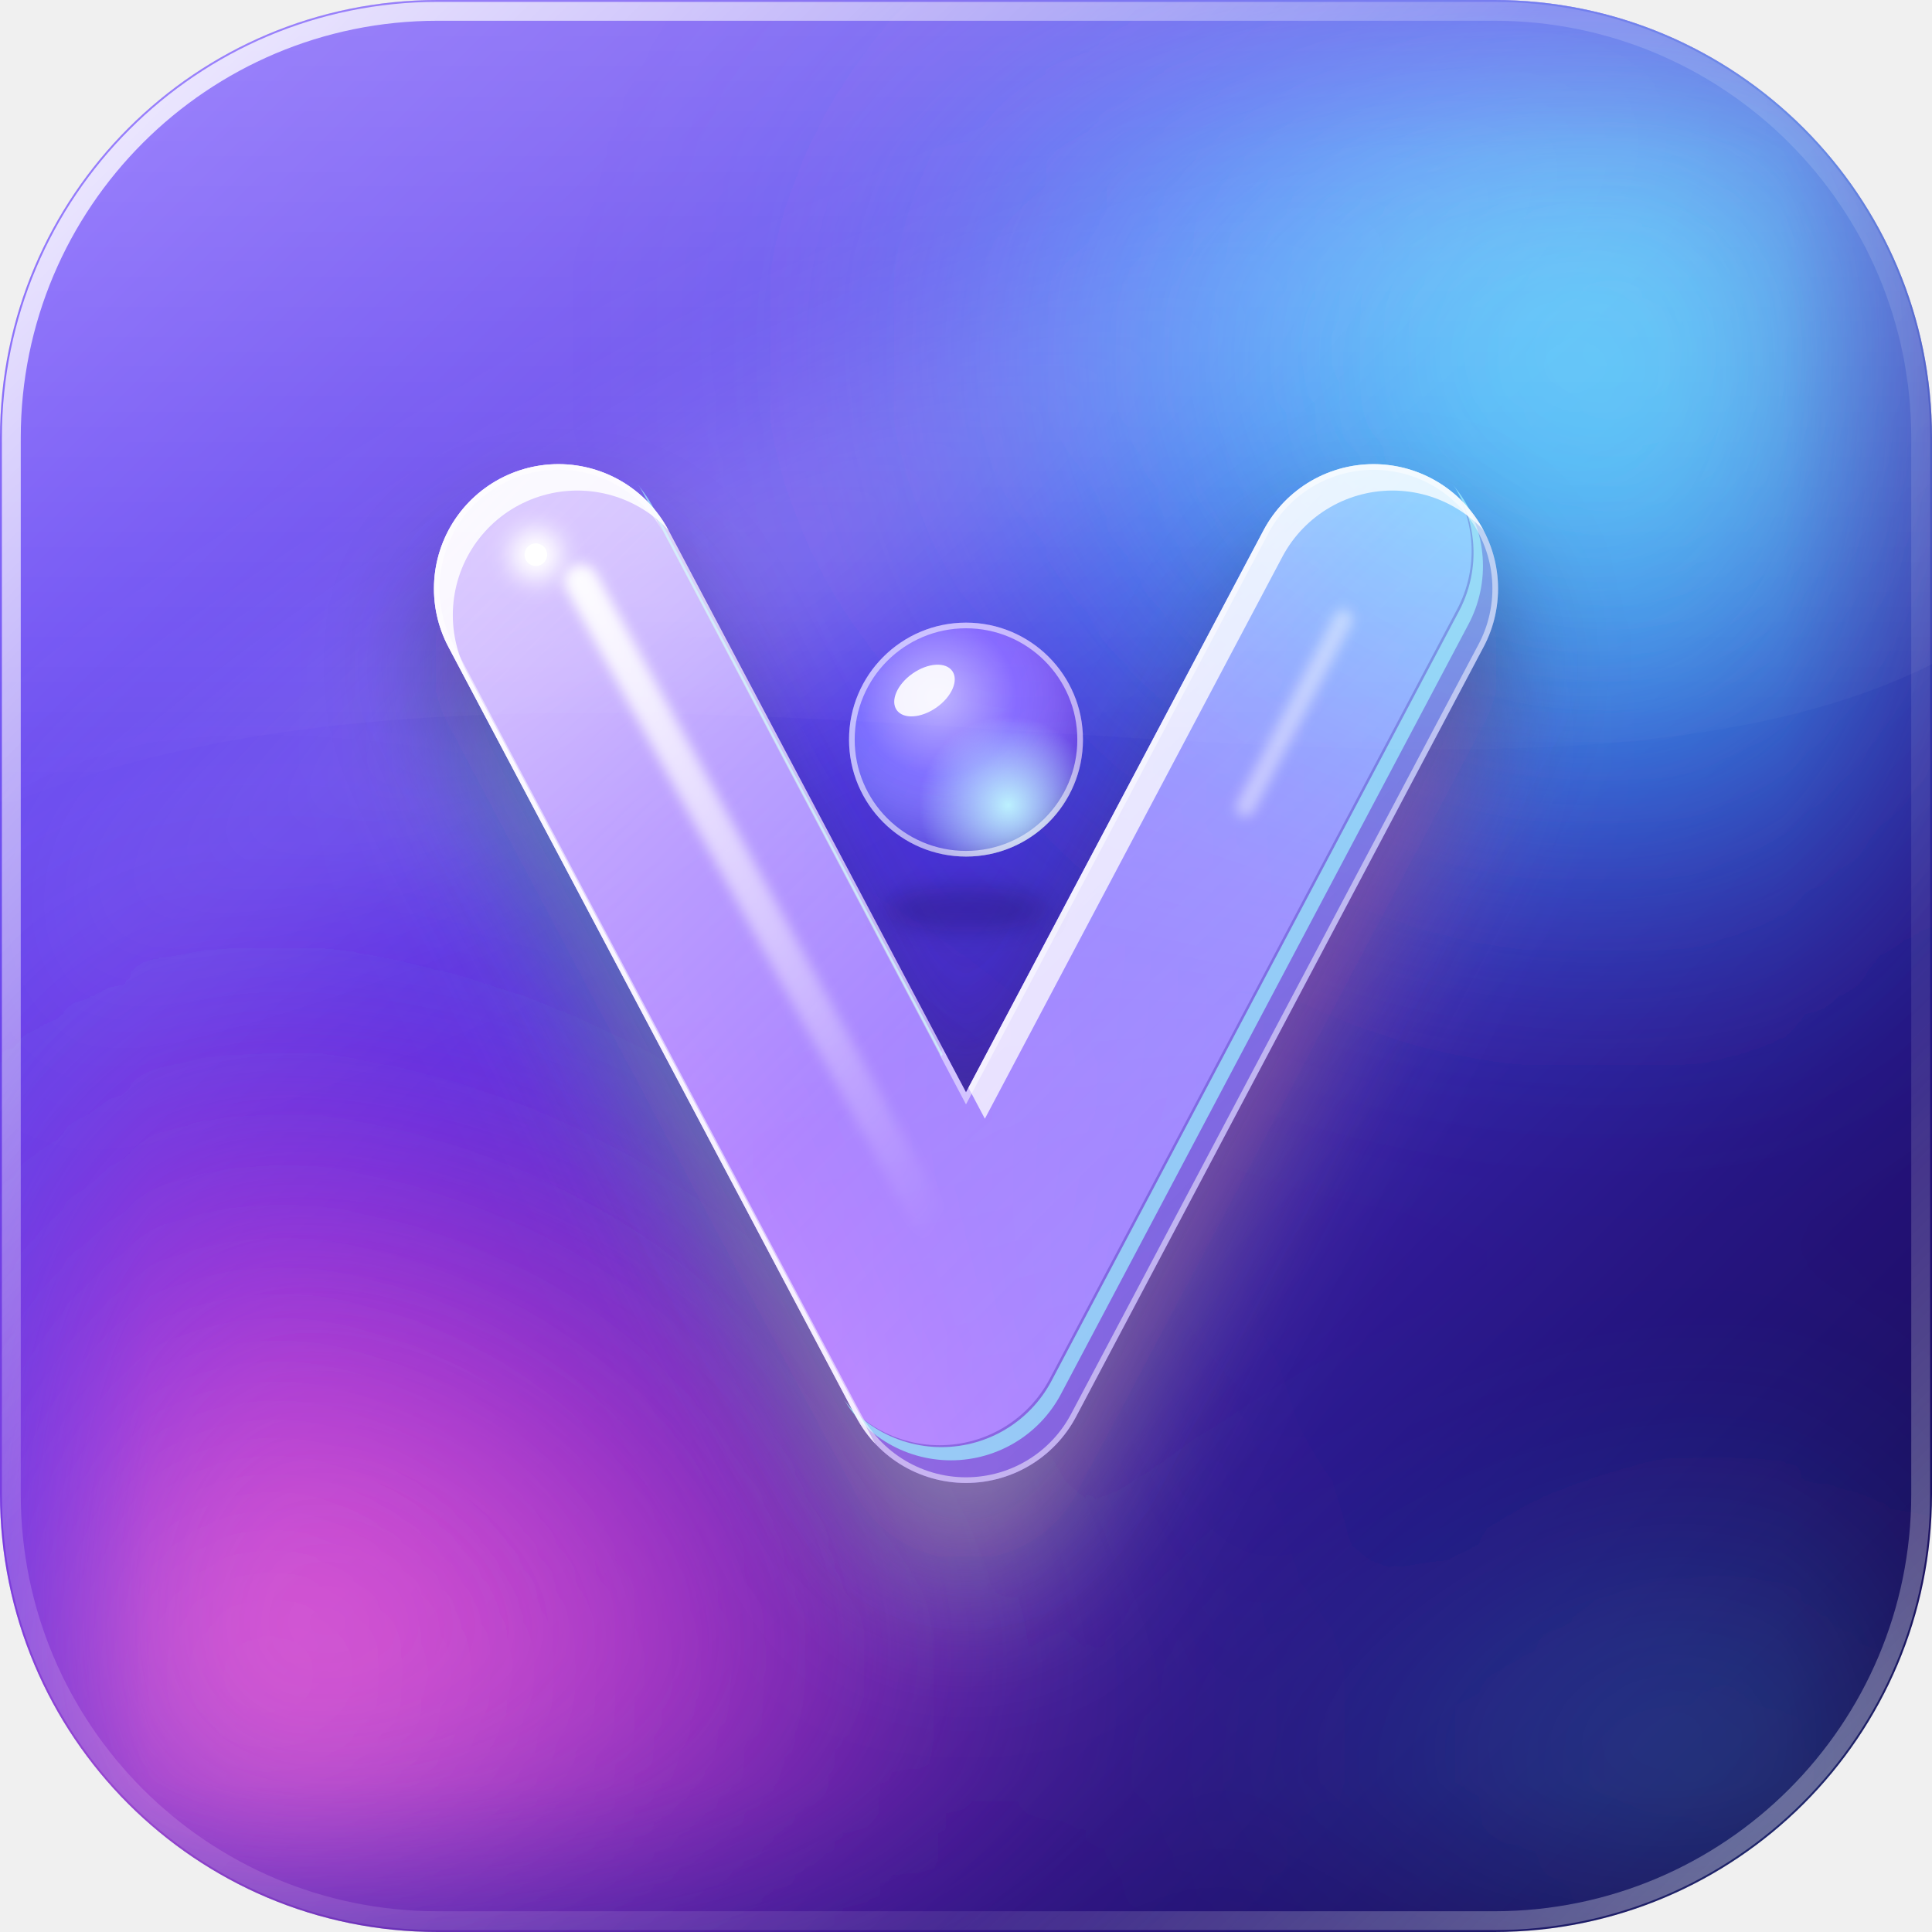
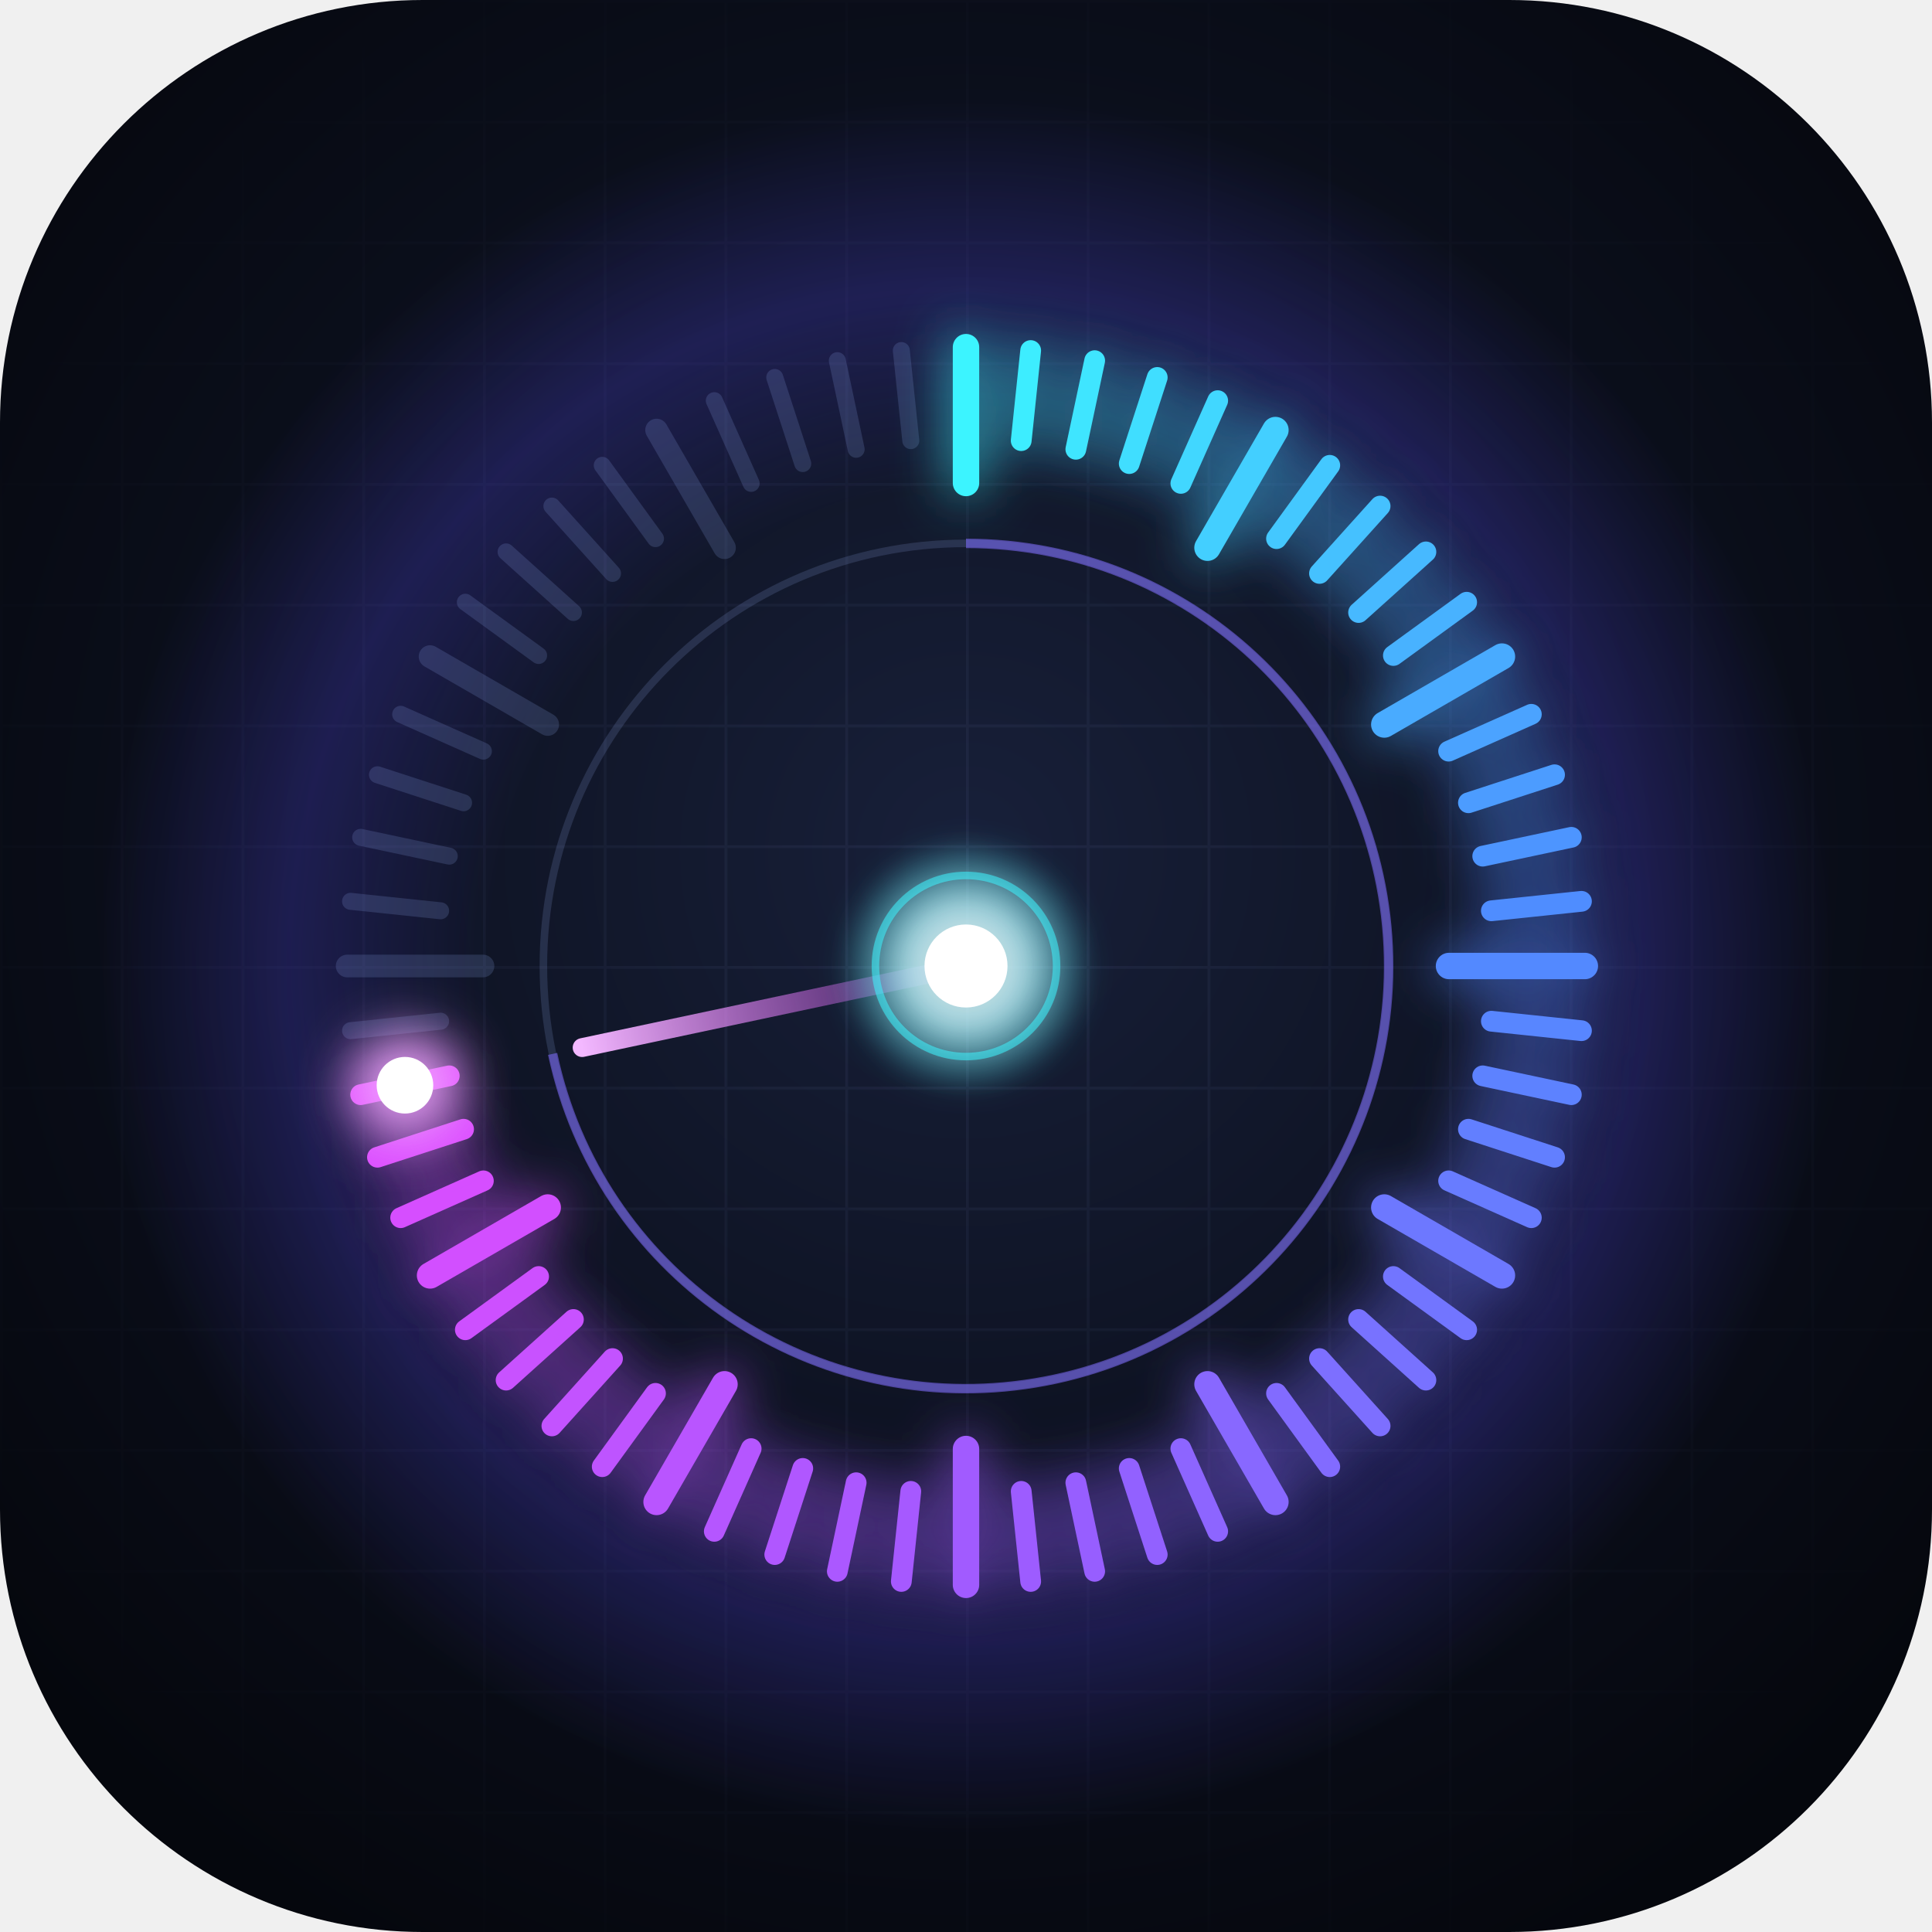
<svg xmlns="http://www.w3.org/2000/svg" width="512" height="512" viewBox="0 0 512 512" role="img" aria-label="Virulenter">
  <defs>
-     <linearGradient id="i-base" x1="0" y1="0" x2="1" y2="1">
-       <stop offset="0" stop-color="#8a6cff" />
-       <stop offset=".4" stop-color="#5233e4" />
-       <stop offset=".76" stop-color="#26137f" />
-       <stop offset="1" stop-color="#120840" />
-     </linearGradient>
-     <radialGradient id="i-cyan">
-       <stop offset="0" stop-color="#6ff5ff" />
-       <stop offset=".5" stop-color="#2fb4ff" stop-opacity=".75" />
-       <stop offset="1" stop-color="#2f7dff" stop-opacity="0" />
+     <radialGradient id="t-pl" gradientUnits="userSpaceOnUse" cx="256" cy="226" r="330">
+       <stop offset="0" stop-color="#18203A" />
+       <stop offset=".6" stop-color="#0B0F1C" />
+       <stop offset="1" stop-color="#05070D" />
    </radialGradient>
-     <radialGradient id="i-pink">
-       <stop offset="0" stop-color="#ff7ad9" />
-       <stop offset=".5" stop-color="#d63ad0" stop-opacity=".75" />
-       <stop offset="1" stop-color="#a21caf" stop-opacity="0" />
+     <pattern id="t-grid" width="32" height="32" patternUnits="userSpaceOnUse" x="0" y="0">
+       <path d="M32 0H0V32" fill="none" stroke="#9DB7FF" stroke-opacity=".07" stroke-width="1.5" />
+     </pattern>
+     <radialGradient id="t-fade" gradientUnits="userSpaceOnUse" cx="256" cy="256" r="300">
+       <stop offset="0" stop-color="#fff" />
+       <stop offset="1" stop-color="#fff" stop-opacity="0" />
    </radialGradient>
-     <radialGradient id="i-amber">
-       <stop offset="0" stop-color="#ffc98a" />
-       <stop offset=".55" stop-color="#ff8a5c" stop-opacity=".5" />
-       <stop offset="1" stop-color="#ff6a5c" stop-opacity="0" />
+     <mask id="t-gm" maskUnits="userSpaceOnUse" x="-256" y="-256" width="1024" height="1024">
+       <rect x="-256" y="-256" width="1024" height="1024" fill="url(#t-fade)" />
+     </mask>
+     <radialGradient id="t-aura" gradientUnits="userSpaceOnUse" cx="256" cy="256" r="230">
+       <stop offset=".55" stop-color="#5A4BFF" stop-opacity=".0" />
+       <stop offset=".78" stop-color="#5A4BFF" stop-opacity=".22" />
+       <stop offset="1" stop-color="#5A4BFF" stop-opacity="0" />
    </radialGradient>
-     <linearGradient id="i-sheen" x1="0" y1="0" x2="1" y2="0">
-       <stop offset="0" stop-color="#fff" stop-opacity="0" />
-       <stop offset=".5" stop-color="#fff" stop-opacity=".9" />
-       <stop offset="1" stop-color="#fff" stop-opacity="0" />
-     </linearGradient>
-     <filter id="i-soft" x="-60%" y="-60%" width="220%" height="220%">
-       <feGaussianBlur stdDeviation="42" />
-     </filter>
-     <filter id="i-haze" x="-60%" y="-60%" width="220%" height="220%">
-       <feGaussianBlur stdDeviation="22" />
-     </filter>
-     <filter id="i-lens" x="-20%" y="-20%" width="140%" height="140%" color-interpolation-filters="sRGB">
-       <feGaussianBlur stdDeviation="9" />
-       <feColorMatrix type="saturate" values="1.55" />
-       <feComponentTransfer>
-         <feFuncR type="linear" slope="1.1" intercept=".12" />
-         <feFuncG type="linear" slope="1.1" intercept=".12" />
-         <feFuncB type="linear" slope="1.05" intercept=".12" />
-       </feComponentTransfer>
-     </filter>
-     <mask id="i-v" maskUnits="userSpaceOnUse" x="0" y="0" width="512" height="512">
-       <polyline points="148,156 256,360 364,156" fill="none" stroke-linecap="round" stroke-linejoin="round" stroke="#fff" stroke-width="66" />
-     </mask>
-     <mask id="i-rimLit" maskUnits="userSpaceOnUse" x="0" y="0" width="512" height="512">
-       <polyline points="148,156 256,360 364,156" fill="none" stroke-linecap="round" stroke-linejoin="round" stroke="#fff" stroke-width="66" />
-       <g transform="translate(5 7)">
-         <polyline points="148,156 256,360 364,156" fill="none" stroke-linecap="round" stroke-linejoin="round" stroke="#000" stroke-width="66" />
-       </g>
-     </mask>
-     <mask id="i-rimDeep" maskUnits="userSpaceOnUse" x="0" y="0" width="512" height="512">
-       <polyline points="148,156 256,360 364,156" fill="none" stroke-linecap="round" stroke-linejoin="round" stroke="#fff" stroke-width="66" />
-       <g transform="translate(-7 -10)">
-         <polyline points="148,156 256,360 364,156" fill="none" stroke-linecap="round" stroke-linejoin="round" stroke="#000" stroke-width="66" />
-       </g>
-     </mask>
-     <mask id="i-rimLine" maskUnits="userSpaceOnUse" x="0" y="0" width="512" height="512">
-       <g transform="translate(-4 -6)">
-         <polyline points="148,156 256,360 364,156" fill="none" stroke-linecap="round" stroke-linejoin="round" stroke="#fff" stroke-width="66" />
-       </g>
-       <g transform="translate(-6.5 -9.5)">
-         <polyline points="148,156 256,360 364,156" fill="none" stroke-linecap="round" stroke-linejoin="round" stroke="#000" stroke-width="66" />
-       </g>
-     </mask>
-     <mask id="i-edge" maskUnits="userSpaceOnUse" x="0" y="0" width="512" height="512">
-       <polyline points="148,156 256,360 364,156" fill="none" stroke-linecap="round" stroke-linejoin="round" stroke="#fff" stroke-width="66" />
-       <polyline points="148,156 256,360 364,156" fill="none" stroke-linecap="round" stroke-linejoin="round" stroke="#000" stroke-width="63" />
-     </mask>
-     <linearGradient id="i-tint" x1="0" y1="0" x2="1" y2="1">
-       <stop offset="0" stop-color="#fff" stop-opacity=".84" />
-       <stop offset=".5" stop-color="#f4f1ff" stop-opacity=".4" />
-       <stop offset="1" stop-color="#e4ddff" stop-opacity=".6" />
-     </linearGradient>
-     <linearGradient id="i-lit" x1="0" y1="0" x2="1" y2="1">
-       <stop offset="0" stop-color="#fff" />
-       <stop offset=".55" stop-color="#fff" stop-opacity=".75" />
-       <stop offset="1" stop-color="#fff" stop-opacity=".25" />
-     </linearGradient>
-     <linearGradient id="i-deep" x1="0" y1="0" x2="1" y2="1">
-       <stop offset="0" stop-color="#3b1fb0" stop-opacity=".1" />
-       <stop offset="1" stop-color="#2a1490" stop-opacity=".42" />
-     </linearGradient>
-     <linearGradient id="i-streak" x1="0" y1="0" x2="1" y2="1">
-       <stop offset="0" stop-color="#fff" stop-opacity=".95" />
-       <stop offset=".55" stop-color="#fff" stop-opacity=".45" />
-       <stop offset="1" stop-color="#fff" stop-opacity="0" />
-     </linearGradient>
-     <linearGradient id="i-caustic" x1="0" y1="0" x2="1" y2="0">
-       <stop offset="0" stop-color="#5ff0ff" />
-       <stop offset=".5" stop-color="#ffffff" />
-       <stop offset="1" stop-color="#ff7ad9" />
-     </linearGradient>
-     <filter id="i-shadow" x="-40%" y="-40%" width="180%" height="180%">
-       <feGaussianBlur stdDeviation="15" />
-     </filter>
-     <filter id="i-glow" x="-40%" y="-40%" width="180%" height="180%">
-       <feGaussianBlur stdDeviation="20" />
-     </filter>
-     <filter id="i-fine" x="-20%" y="-20%" width="140%" height="140%">
-       <feGaussianBlur stdDeviation="1.6" />
-     </filter>
-     <filter id="i-glint" x="-200%" y="-200%" width="500%" height="500%">
-       <feGaussianBlur stdDeviation="3.2" />
-     </filter>
-     <clipPath id="i-drop">
-       <circle cx="256" cy="196" r="31" />
-     </clipPath>
-     <radialGradient id="i-dropBody" cx=".38" cy=".32" r=".75">
-       <stop offset="0" stop-color="#fff" stop-opacity=".55" />
-       <stop offset=".45" stop-color="#fff" stop-opacity=".12" />
-       <stop offset=".85" stop-color="#2a1385" stop-opacity=".25" />
-       <stop offset="1" stop-color="#140846" stop-opacity=".55" />
-     </radialGradient>
-     <radialGradient id="i-dropCaustic" cx=".68" cy=".78" r=".38">
-       <stop offset="0" stop-color="#bff8ff" stop-opacity=".95" />
-       <stop offset="1" stop-color="#bff8ff" stop-opacity="0" />
-     </radialGradient>
-     <linearGradient id="i-gloss" x1="0" y1="0" x2="0" y2="1">
-       <stop offset="0" stop-color="#fff" stop-opacity=".42" />
-       <stop offset="1" stop-color="#fff" stop-opacity="0" />
-     </linearGradient>
-     <linearGradient id="i-rim" x1="0" y1="0" x2="1" y2="1">
-       <stop offset="0" stop-color="#fff" stop-opacity=".9" />
-       <stop offset=".4" stop-color="#fff" stop-opacity=".16" />
-       <stop offset=".75" stop-color="#fff" stop-opacity=".08" />
-       <stop offset="1" stop-color="#fff" stop-opacity=".4" />
-     </linearGradient>
-     <clipPath id="i-tile">
-       <rect width="512" height="512" rx="116" />
+   </defs>
+   <defs>
+     <clipPath id="t-clip">
+       <rect width="512" height="512" rx="112" />
    </clipPath>
  </defs>
-   <g clip-path="url(#i-tile)">
-     <rect width="512" height="512" fill="url(#i-base)" />
-     <g filter="url(#i-soft)">
-       <ellipse cx="430" cy="92" rx="220" ry="176" fill="url(#i-cyan)" />
-       <ellipse cx="62" cy="452" rx="236" ry="196" fill="url(#i-pink)" />
-       <ellipse cx="470" cy="500" rx="170" ry="120" fill="url(#i-cyan)" opacity=".35" />
+   <g clip-path="url(#t-clip)">
+     <rect x="-256" y="-256" width="1024" height="1024" fill="url(#t-pl)" />
+     <rect x="-256" y="-256" width="1024" height="1024" fill="url(#t-grid)" mask="url(#t-gm)" />
+     <rect x="-256" y="-256" width="1024" height="1024" fill="url(#t-aura)" />
+     <defs>
+       <filter id="t-glow" x="-50%" y="-50%" width="200%" height="200%">
+         <feGaussianBlur stdDeviation="7" />
+       </filter>
+       <filter id="t-glow2" x="-50%" y="-50%" width="200%" height="200%">
+         <feGaussianBlur stdDeviation="3" />
+       </filter>
+       <linearGradient id="t-hand" gradientUnits="userSpaceOnUse" x1="256" y1="256" x2="154.27" y2="277.62">
+         <stop offset="0" stop-color="#E04CFF" stop-opacity=".1" />
+         <stop offset="1" stop-color="#F3B8FF" />
+       </linearGradient>
+       <radialGradient id="t-core">
+         <stop offset="0" stop-color="#FFFFFF" />
+         <stop offset=".45" stop-color="#BFF8FF" />
+         <stop offset="1" stop-color="#3CF4FF" stop-opacity="0" />
+       </radialGradient>
+     </defs>
+     <circle cx="256" cy="256" r="112" fill="none" stroke="#9DB7FF" stroke-opacity=".16" stroke-width="2" />
+     <path d="M256 144A112 112 0 1 1 146.45 279.29" fill="none" stroke="#7F6BFF" stroke-opacity=".55" stroke-width="2.5" />
+     <g stroke="#9DB7FF" stroke-opacity=".17" stroke-linecap="round">
+       <line x1="116.77" y1="270.63" x2="92.9" y2="273.14" stroke-width="4.5" />
+       <line x1="128" y1="256" x2="92" y2="256" stroke-width="6" />
+       <line x1="116.77" y1="241.37" x2="92.9" y2="238.86" stroke-width="4.5" />
+       <line x1="119.06" y1="226.89" x2="95.58" y2="221.9" stroke-width="4.5" />
+       <line x1="122.85" y1="212.74" x2="100.03" y2="205.32" stroke-width="4.5" />
+       <line x1="128.1" y1="199.06" x2="106.18" y2="189.3" stroke-width="4.5" />
+       <line x1="145.15" y1="192" x2="113.97" y2="174" stroke-width="6" />
+       <line x1="142.74" y1="173.71" x2="123.32" y2="159.6" stroke-width="4.5" />
+       <line x1="151.96" y1="162.32" x2="134.12" y2="146.26" stroke-width="4.5" />
+       <line x1="162.32" y1="151.96" x2="146.26" y2="134.12" stroke-width="4.5" />
+       <line x1="173.71" y1="142.74" x2="159.6" y2="123.32" stroke-width="4.5" />
+       <line x1="192" y1="145.15" x2="174" y2="113.97" stroke-width="6" />
+       <line x1="199.06" y1="128.1" x2="189.3" y2="106.18" stroke-width="4.5" />
+       <line x1="212.74" y1="122.85" x2="205.32" y2="100.03" stroke-width="4.5" />
+       <line x1="226.89" y1="119.06" x2="221.9" y2="95.58" stroke-width="4.5" />
+       <line x1="241.37" y1="116.77" x2="238.86" y2="92.9" stroke-width="4.5" />
    </g>
-     <g filter="url(#i-haze)" opacity=".22">
-       <ellipse cx="200" cy="150" rx="300" ry="34" fill="url(#i-sheen)" transform="rotate(-28 200 150)" />
+     <g stroke-linecap="round" opacity=".9" filter="url(#t-glow)">
+       <line x1="256" y1="128" x2="256" y2="92" stroke="#3cf4ff" stroke-width="7" />
+       <line x1="270.63" y1="116.77" x2="273.14" y2="92.9" stroke="#3dedff" stroke-width="5.5" />
+       <line x1="285.11" y1="119.06" x2="290.1" y2="95.58" stroke="#3fe5ff" stroke-width="5.5" />
+       <line x1="299.26" y1="122.85" x2="306.68" y2="100.03" stroke="#40deff" stroke-width="5.5" />
+       <line x1="312.94" y1="128.1" x2="322.7" y2="106.18" stroke="#41d7ff" stroke-width="5.5" />
+       <line x1="320" y1="145.15" x2="338" y2="113.97" stroke="#43cfff" stroke-width="7" />
+       <line x1="338.29" y1="142.74" x2="352.4" y2="123.32" stroke="#44c8ff" stroke-width="5.5" />
+       <line x1="349.68" y1="151.96" x2="365.74" y2="134.12" stroke="#45c1ff" stroke-width="5.5" />
+       <line x1="360.04" y1="162.32" x2="377.88" y2="146.26" stroke="#47b9ff" stroke-width="5.5" />
+       <line x1="369.26" y1="173.71" x2="388.68" y2="159.6" stroke="#48b2ff" stroke-width="5.5" />
+       <line x1="366.85" y1="192" x2="398.03" y2="174" stroke="#49abff" stroke-width="7" />
+       <line x1="383.9" y1="199.06" x2="405.82" y2="189.3" stroke="#4ba3ff" stroke-width="5.5" />
+       <line x1="389.15" y1="212.74" x2="411.97" y2="205.32" stroke="#4c9cff" stroke-width="5.5" />
+       <line x1="392.94" y1="226.89" x2="416.42" y2="221.9" stroke="#4d95ff" stroke-width="5.5" />
+       <line x1="395.23" y1="241.37" x2="419.1" y2="238.86" stroke="#4f8dff" stroke-width="5.5" />
+       <line x1="384" y1="256" x2="420" y2="256" stroke="#5389ff" stroke-width="7" />
+       <line x1="395.23" y1="270.63" x2="419.1" y2="273.14" stroke="#5886ff" stroke-width="5.5" />
+       <line x1="392.94" y1="285.11" x2="416.42" y2="290.1" stroke="#5d82ff" stroke-width="5.5" />
+       <line x1="389.15" y1="299.26" x2="411.97" y2="306.68" stroke="#627fff" stroke-width="5.5" />
+       <line x1="383.9" y1="312.94" x2="405.82" y2="322.7" stroke="#687cff" stroke-width="5.5" />
+       <line x1="366.85" y1="320" x2="398.03" y2="338" stroke="#6d78ff" stroke-width="7" />
+       <line x1="369.26" y1="338.29" x2="388.68" y2="352.4" stroke="#7275ff" stroke-width="5.5" />
+       <line x1="360.04" y1="349.68" x2="377.88" y2="365.74" stroke="#7872ff" stroke-width="5.5" />
+       <line x1="349.68" y1="360.04" x2="365.74" y2="377.88" stroke="#7d6fff" stroke-width="5.5" />
+       <line x1="338.29" y1="369.26" x2="352.4" y2="388.68" stroke="#826bff" stroke-width="5.5" />
+       <line x1="320" y1="366.85" x2="338" y2="398.03" stroke="#8868ff" stroke-width="7" />
+       <line x1="312.94" y1="383.9" x2="322.7" y2="405.82" stroke="#8d65ff" stroke-width="5.5" />
+       <line x1="299.26" y1="389.15" x2="306.68" y2="411.97" stroke="#9261ff" stroke-width="5.5" />
+       <line x1="285.11" y1="392.94" x2="290.1" y2="416.42" stroke="#975eff" stroke-width="5.5" />
+       <line x1="270.63" y1="395.23" x2="273.14" y2="419.1" stroke="#9d5cff" stroke-width="5.5" />
+       <line x1="256" y1="384" x2="256" y2="420" stroke="#a15bff" stroke-width="7" />
+       <line x1="241.37" y1="395.23" x2="238.86" y2="419.1" stroke="#a659ff" stroke-width="5.5" />
+       <line x1="226.89" y1="392.94" x2="221.9" y2="416.42" stroke="#ab58ff" stroke-width="5.5" />
+       <line x1="212.74" y1="389.15" x2="205.32" y2="411.97" stroke="#b057ff" stroke-width="5.5" />
+       <line x1="199.06" y1="383.9" x2="189.3" y2="405.82" stroke="#b556ff" stroke-width="5.5" />
+       <line x1="192" y1="366.85" x2="174" y2="398.03" stroke="#b955ff" stroke-width="7" />
+       <line x1="173.71" y1="369.26" x2="159.6" y2="388.68" stroke="#be54ff" stroke-width="5.5" />
+       <line x1="162.32" y1="360.04" x2="146.26" y2="377.88" stroke="#c353ff" stroke-width="5.5" />
+       <line x1="151.96" y1="349.68" x2="134.12" y2="365.74" stroke="#c852ff" stroke-width="5.5" />
+       <line x1="142.74" y1="338.29" x2="123.32" y2="352.4" stroke="#cd50ff" stroke-width="5.5" />
+       <line x1="145.15" y1="320" x2="113.97" y2="338" stroke="#d24fff" stroke-width="7" />
+       <line x1="128.1" y1="312.94" x2="106.18" y2="322.7" stroke="#d64eff" stroke-width="5.5" />
+       <line x1="122.85" y1="299.26" x2="100.03" y2="306.68" stroke="#db4dff" stroke-width="5.5" />
+       <line x1="119.06" y1="285.11" x2="95.58" y2="290.1" stroke="#e04cff" stroke-width="5.5" />
    </g>
-     <g transform="translate(0 20)" filter="url(#i-shadow)" opacity=".5">
-       <polyline points="148,156 256,360 364,156" fill="none" stroke-linecap="round" stroke-linejoin="round" stroke="#0a0430" stroke-width="66" />
+     <g stroke-linecap="round">
+       <line x1="256" y1="128" x2="256" y2="92" stroke="#3cf4ff" stroke-width="7" />
+       <line x1="270.63" y1="116.77" x2="273.14" y2="92.9" stroke="#3dedff" stroke-width="5.5" />
+       <line x1="285.11" y1="119.06" x2="290.1" y2="95.58" stroke="#3fe5ff" stroke-width="5.5" />
+       <line x1="299.26" y1="122.85" x2="306.68" y2="100.03" stroke="#40deff" stroke-width="5.5" />
+       <line x1="312.94" y1="128.1" x2="322.7" y2="106.18" stroke="#41d7ff" stroke-width="5.5" />
+       <line x1="320" y1="145.15" x2="338" y2="113.97" stroke="#43cfff" stroke-width="7" />
+       <line x1="338.29" y1="142.74" x2="352.4" y2="123.32" stroke="#44c8ff" stroke-width="5.5" />
+       <line x1="349.68" y1="151.96" x2="365.74" y2="134.12" stroke="#45c1ff" stroke-width="5.5" />
+       <line x1="360.04" y1="162.32" x2="377.88" y2="146.26" stroke="#47b9ff" stroke-width="5.5" />
+       <line x1="369.26" y1="173.71" x2="388.68" y2="159.6" stroke="#48b2ff" stroke-width="5.5" />
+       <line x1="366.85" y1="192" x2="398.03" y2="174" stroke="#49abff" stroke-width="7" />
+       <line x1="383.9" y1="199.06" x2="405.82" y2="189.3" stroke="#4ba3ff" stroke-width="5.5" />
+       <line x1="389.15" y1="212.74" x2="411.97" y2="205.32" stroke="#4c9cff" stroke-width="5.5" />
+       <line x1="392.94" y1="226.89" x2="416.42" y2="221.9" stroke="#4d95ff" stroke-width="5.5" />
+       <line x1="395.23" y1="241.37" x2="419.1" y2="238.86" stroke="#4f8dff" stroke-width="5.5" />
+       <line x1="384" y1="256" x2="420" y2="256" stroke="#5389ff" stroke-width="7" />
+       <line x1="395.23" y1="270.63" x2="419.1" y2="273.14" stroke="#5886ff" stroke-width="5.5" />
+       <line x1="392.94" y1="285.11" x2="416.42" y2="290.1" stroke="#5d82ff" stroke-width="5.5" />
+       <line x1="389.15" y1="299.26" x2="411.97" y2="306.68" stroke="#627fff" stroke-width="5.5" />
+       <line x1="383.9" y1="312.94" x2="405.82" y2="322.7" stroke="#687cff" stroke-width="5.5" />
+       <line x1="366.85" y1="320" x2="398.03" y2="338" stroke="#6d78ff" stroke-width="7" />
+       <line x1="369.26" y1="338.29" x2="388.68" y2="352.4" stroke="#7275ff" stroke-width="5.5" />
+       <line x1="360.04" y1="349.68" x2="377.88" y2="365.74" stroke="#7872ff" stroke-width="5.5" />
+       <line x1="349.68" y1="360.04" x2="365.74" y2="377.88" stroke="#7d6fff" stroke-width="5.5" />
+       <line x1="338.29" y1="369.26" x2="352.4" y2="388.68" stroke="#826bff" stroke-width="5.5" />
+       <line x1="320" y1="366.85" x2="338" y2="398.03" stroke="#8868ff" stroke-width="7" />
+       <line x1="312.94" y1="383.9" x2="322.7" y2="405.82" stroke="#8d65ff" stroke-width="5.5" />
+       <line x1="299.26" y1="389.15" x2="306.68" y2="411.97" stroke="#9261ff" stroke-width="5.5" />
+       <line x1="285.11" y1="392.94" x2="290.1" y2="416.42" stroke="#975eff" stroke-width="5.5" />
+       <line x1="270.63" y1="395.23" x2="273.14" y2="419.1" stroke="#9d5cff" stroke-width="5.5" />
+       <line x1="256" y1="384" x2="256" y2="420" stroke="#a15bff" stroke-width="7" />
+       <line x1="241.37" y1="395.23" x2="238.86" y2="419.1" stroke="#a659ff" stroke-width="5.5" />
+       <line x1="226.89" y1="392.94" x2="221.9" y2="416.42" stroke="#ab58ff" stroke-width="5.5" />
+       <line x1="212.74" y1="389.15" x2="205.32" y2="411.97" stroke="#b057ff" stroke-width="5.5" />
+       <line x1="199.06" y1="383.9" x2="189.3" y2="405.82" stroke="#b556ff" stroke-width="5.5" />
+       <line x1="192" y1="366.85" x2="174" y2="398.03" stroke="#b955ff" stroke-width="7" />
+       <line x1="173.71" y1="369.26" x2="159.6" y2="388.68" stroke="#be54ff" stroke-width="5.5" />
+       <line x1="162.32" y1="360.04" x2="146.26" y2="377.88" stroke="#c353ff" stroke-width="5.5" />
+       <line x1="151.96" y1="349.68" x2="134.12" y2="365.74" stroke="#c852ff" stroke-width="5.5" />
+       <line x1="142.74" y1="338.29" x2="123.32" y2="352.4" stroke="#cd50ff" stroke-width="5.5" />
+       <line x1="145.15" y1="320" x2="113.97" y2="338" stroke="#d24fff" stroke-width="7" />
+       <line x1="128.1" y1="312.94" x2="106.18" y2="322.7" stroke="#d64eff" stroke-width="5.5" />
+       <line x1="122.85" y1="299.26" x2="100.03" y2="306.68" stroke="#db4dff" stroke-width="5.5" />
+       <line x1="119.06" y1="285.11" x2="95.58" y2="290.1" stroke="#e04cff" stroke-width="5.5" />
    </g>
-     <g transform="translate(0 38)" filter="url(#i-glow)" opacity=".5" style="mix-blend-mode:screen">
-       <polyline points="148,156 256,360 364,156" fill="none" stroke-linecap="round" stroke-linejoin="round" stroke="url(#i-caustic)" stroke-width="46.2" />
-     </g>
-     <g mask="url(#i-v)">
-       <g filter="url(#i-lens)" transform="translate(256 262) scale(1.22) translate(-256 -262)">
-         <rect width="512" height="512" fill="url(#i-base)" />
-         <g filter="url(#i-soft)">
-           <ellipse cx="430" cy="92" rx="220" ry="176" fill="url(#i-cyan)" />
-           <ellipse cx="62" cy="452" rx="236" ry="196" fill="url(#i-pink)" />
-           <ellipse cx="470" cy="500" rx="170" ry="120" fill="url(#i-cyan)" opacity=".35" />
-         </g>
-         <g filter="url(#i-haze)" opacity=".22">
-           <ellipse cx="200" cy="150" rx="300" ry="34" fill="url(#i-sheen)" transform="rotate(-28 200 150)" />
-         </g>
-       </g>
-       <rect width="512" height="512" fill="url(#i-tint)" />
-     </g>
-     <rect width="512" height="512" fill="url(#i-deep)" mask="url(#i-rimDeep)" />
-     <rect width="512" height="512" fill="#9df3ff" opacity=".7" mask="url(#i-rimLine)" />
-     <rect width="512" height="512" fill="url(#i-lit)" mask="url(#i-rimLit)" />
-     <rect width="512" height="512" fill="#fff" opacity=".5" mask="url(#i-edge)" />
-     <g filter="url(#i-fine)">
-       <polyline points="154,154 248,326" fill="none" stroke="url(#i-streak)" stroke-width="9" stroke-linecap="round" />
-       <polyline points="356,164 330,214" fill="none" stroke="#fff" stroke-opacity=".45" stroke-width="5" stroke-linecap="round" />
-     </g>
-     <circle cx="142" cy="147" r="7" fill="#fff" filter="url(#i-glint)" />
-     <circle cx="142" cy="147" r="3" fill="#fff" />
-     <ellipse cx="256" cy="241" rx="21.7" ry="6" fill="#0a0430" opacity=".22" filter="url(#i-glint)" />
-     <g clip-path="url(#i-drop)">
-       <g filter="url(#i-lens)" transform="translate(256 196) scale(-1.6 -1.6) translate(-256 -196)">
-         <rect width="512" height="512" fill="url(#i-base)" />
-         <g filter="url(#i-soft)">
-           <ellipse cx="430" cy="92" rx="220" ry="176" fill="url(#i-cyan)" />
-           <ellipse cx="62" cy="452" rx="236" ry="196" fill="url(#i-pink)" />
-           <ellipse cx="470" cy="500" rx="170" ry="120" fill="url(#i-cyan)" opacity=".35" />
-         </g>
-         <g filter="url(#i-haze)" opacity=".22">
-           <ellipse cx="200" cy="150" rx="300" ry="34" fill="url(#i-sheen)" transform="rotate(-28 200 150)" />
-         </g>
-       </g>
-       <circle cx="256" cy="196" r="31" fill="url(#i-dropBody)" />
-       <circle cx="256" cy="196" r="31" fill="url(#i-dropCaustic)" />
-     </g>
-     <circle cx="256" cy="196" r="30.25" fill="none" stroke="#fff" stroke-opacity=".55" stroke-width="1.5" />
-     <ellipse cx="245" cy="183" rx="9" ry="5.5" fill="#fff" opacity=".9" transform="rotate(-35 245 183)" />
-     <path d="M0 0H512V176C392 236 150 150 0 214Z" fill="url(#i-gloss)" opacity=".5" />
-     <rect x="3" y="3" width="506" height="506" rx="113" fill="none" stroke="url(#i-rim)" stroke-width="5" />
+     <line x1="256" y1="256" x2="154.27" y2="277.62" stroke="url(#t-hand)" stroke-width="5" stroke-linecap="round" />
+     <circle cx="107.32" cy="287.6" r="14" fill="#F2A8FF" opacity=".9" filter="url(#t-glow)" />
+     <circle cx="107.32" cy="287.6" r="7.5" fill="#fff" />
+     <circle cx="256" cy="256" r="34" fill="url(#t-core)" opacity=".85" filter="url(#t-glow2)" />
+     <circle cx="256" cy="256" r="11" fill="#fff" />
+     <circle cx="256" cy="256" r="24" fill="none" stroke="#3CF4FF" stroke-opacity=".55" stroke-width="2" />
  </g>
</svg>
